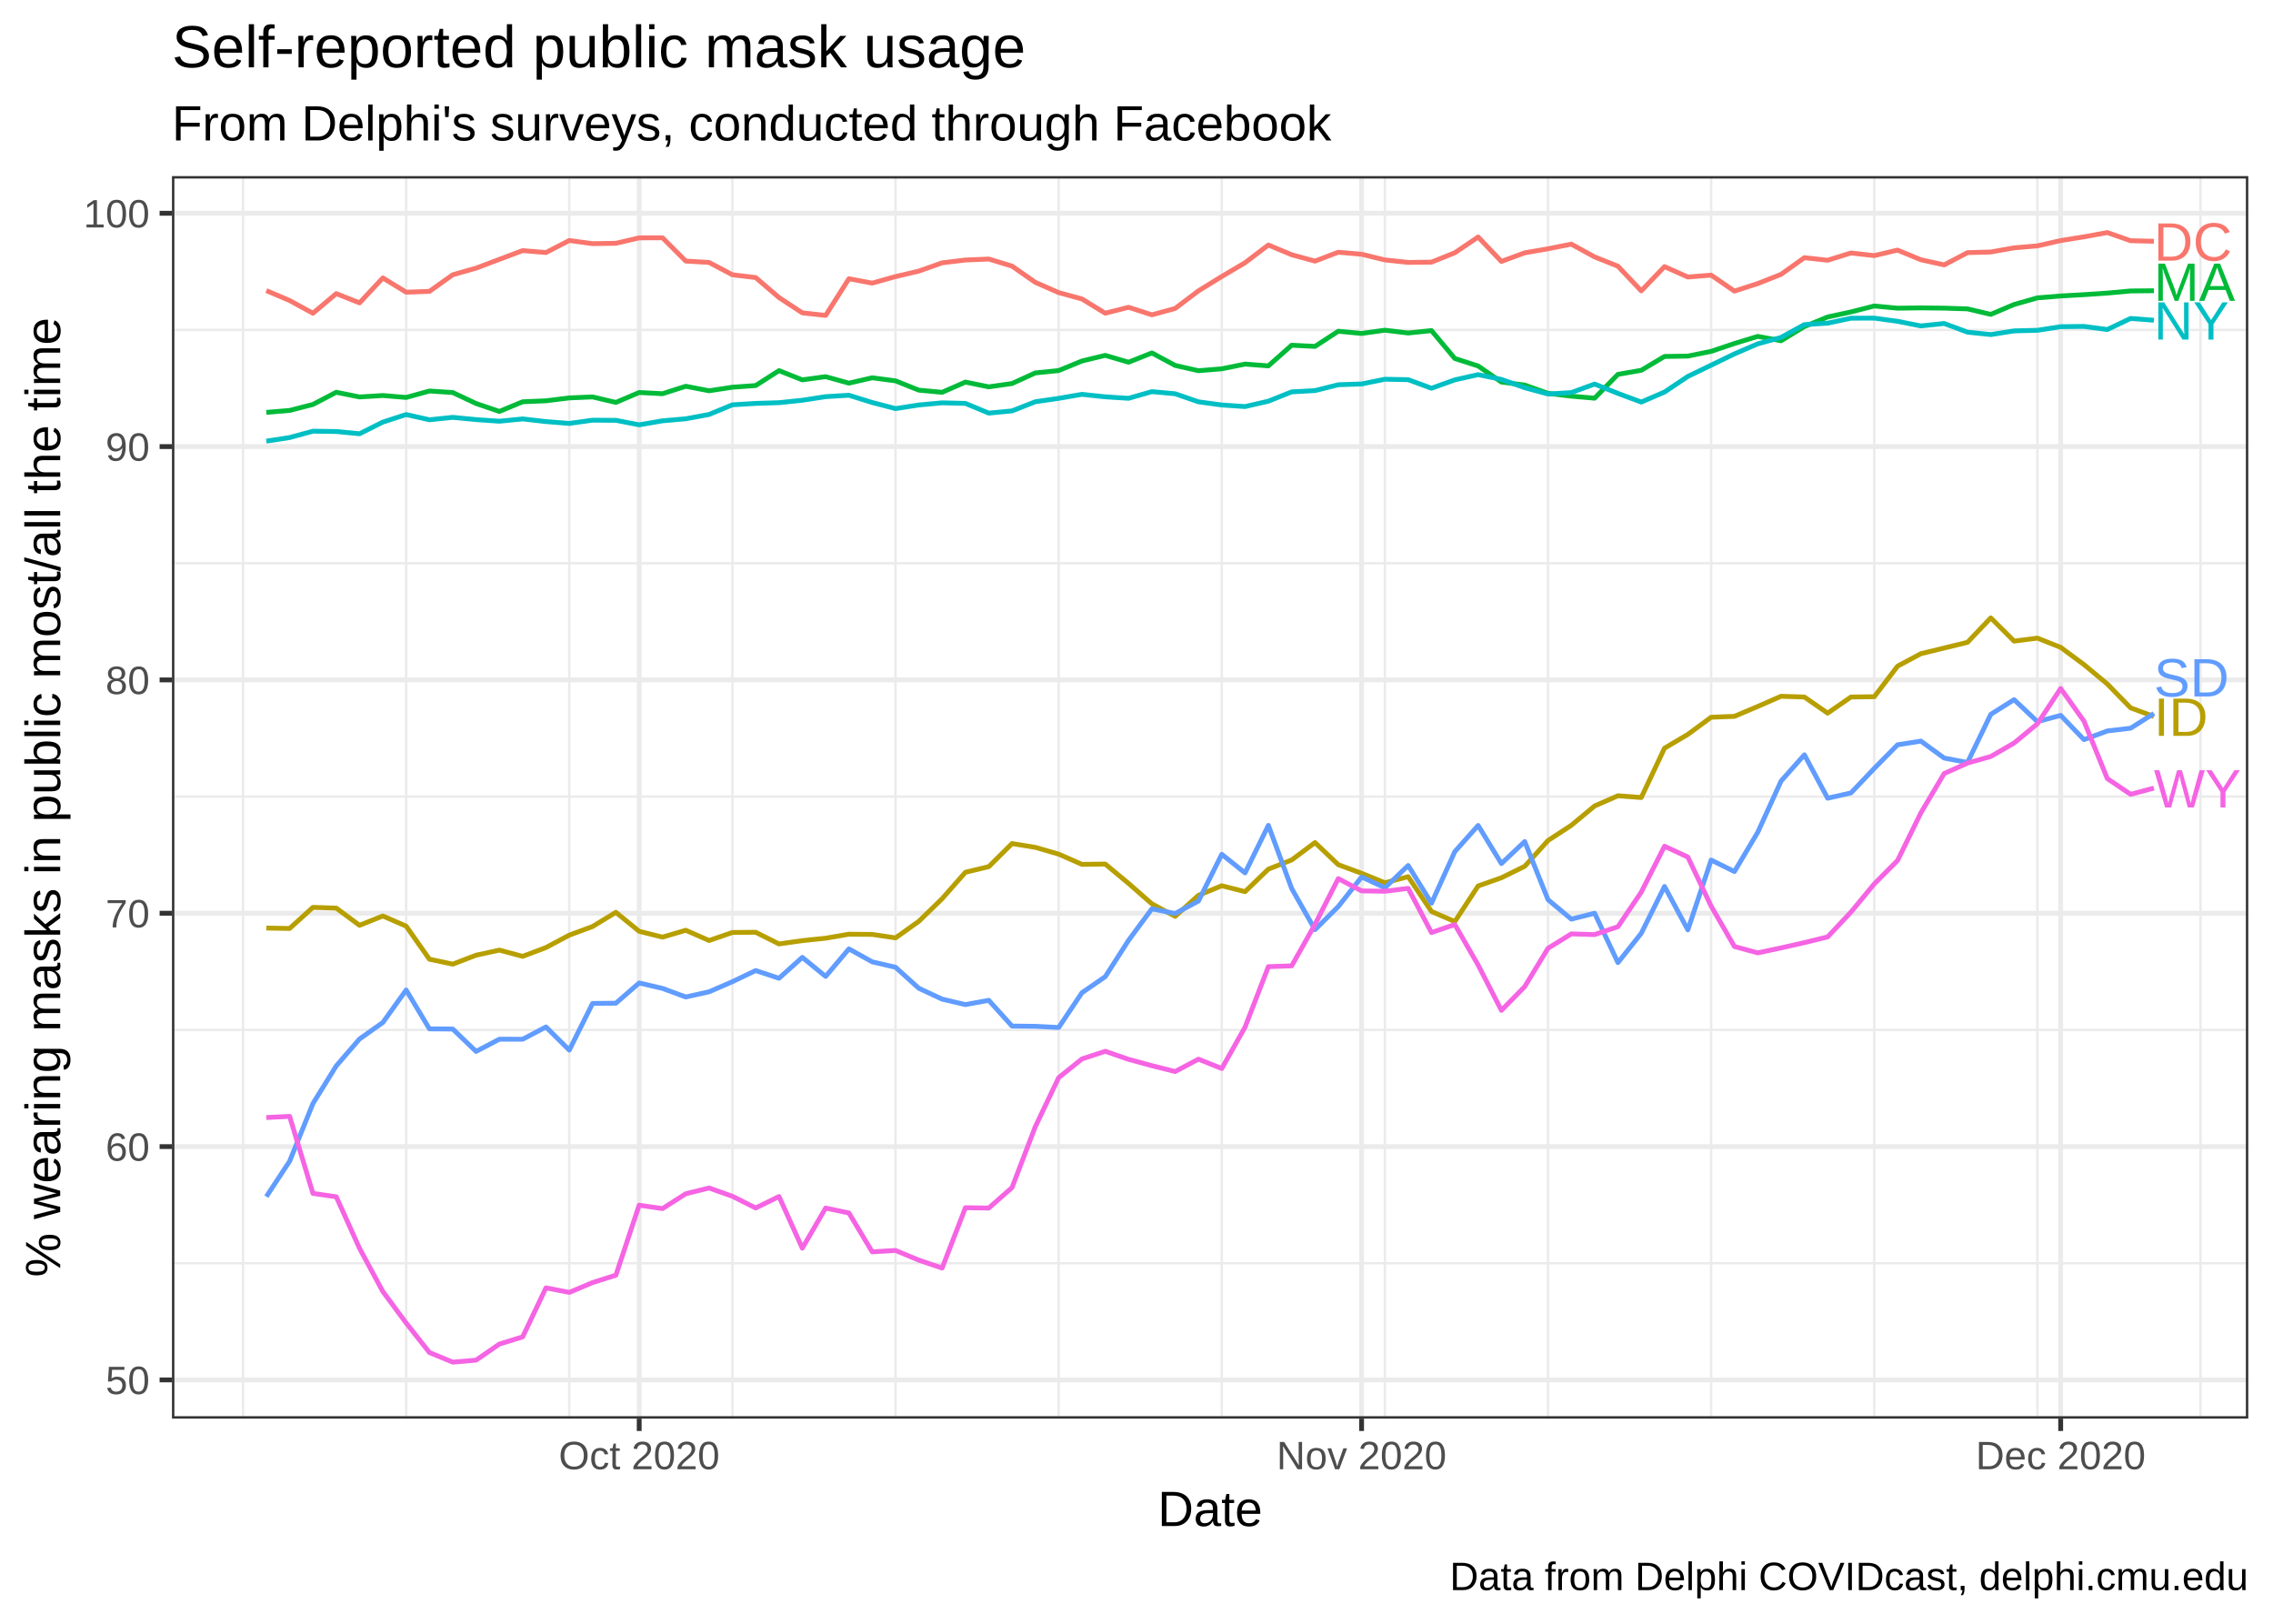
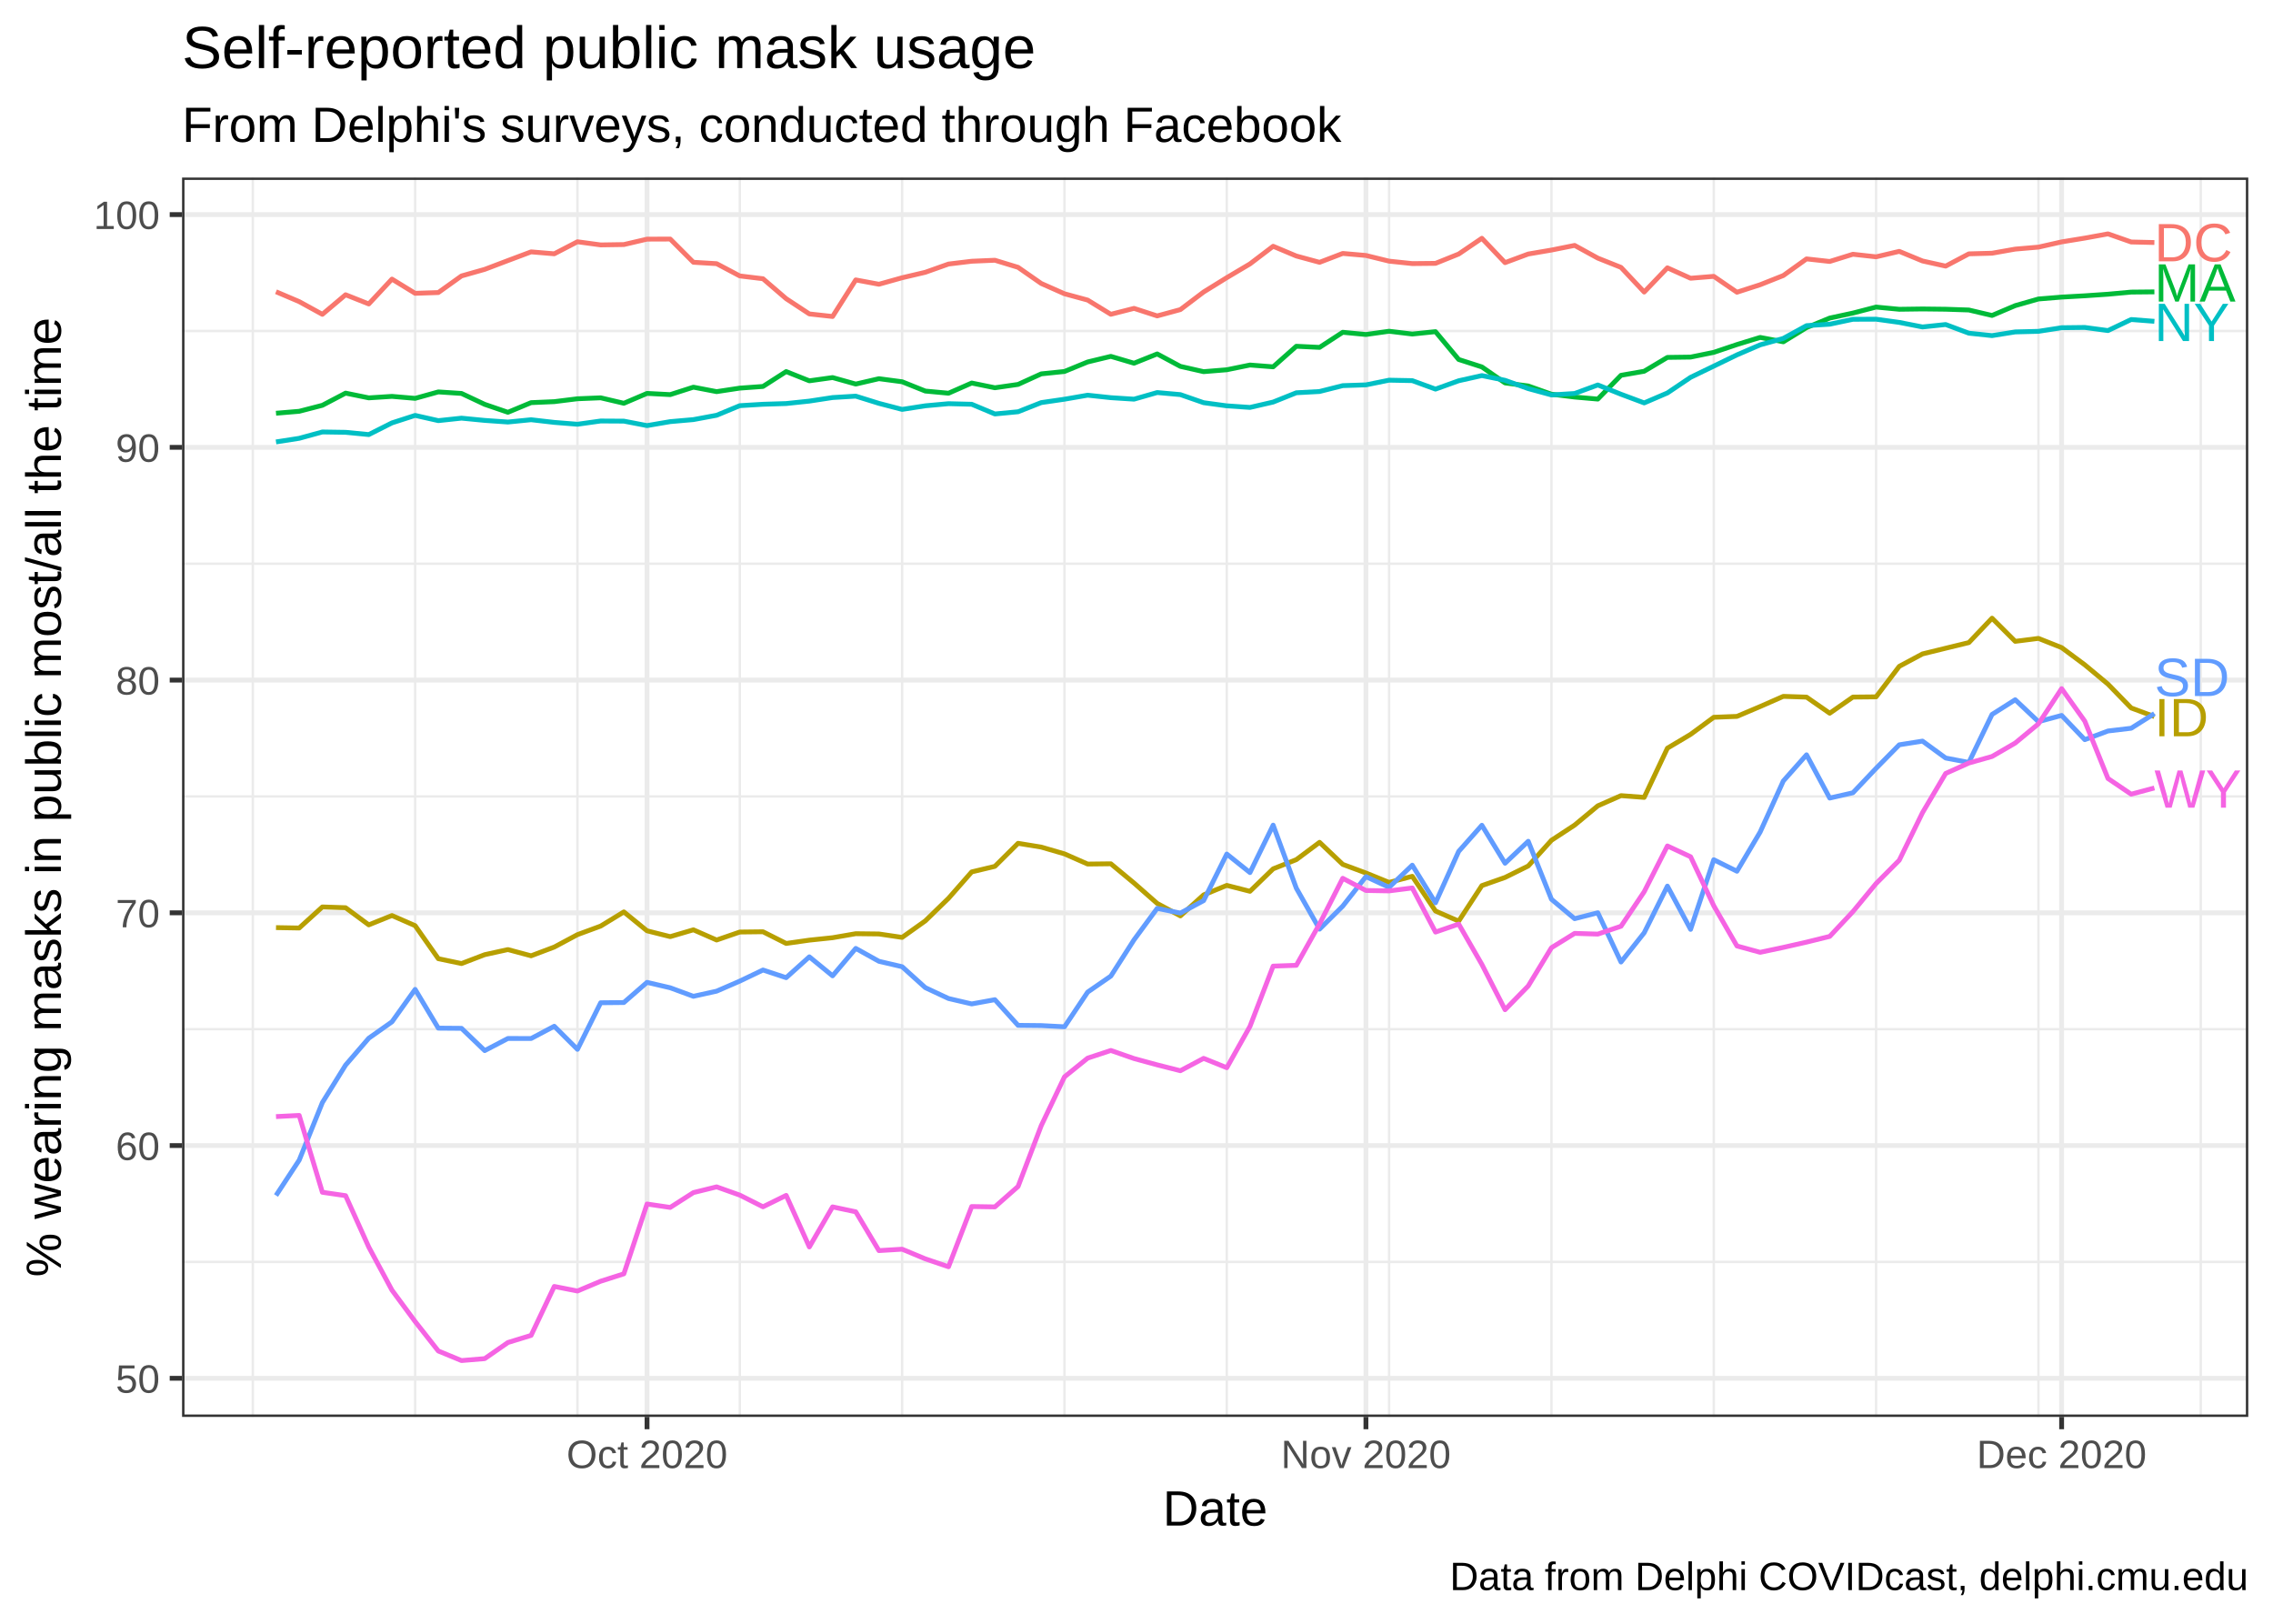
- <svg xmlns="http://www.w3.org/2000/svg" viewBox="0 0 504.00 360.00">
+ <svg xmlns="http://www.w3.org/2000/svg" class="svglite" width="504.00pt" height="360.00pt" viewBox="0 0 504.00 360.00">
  <defs>
    <style type="text/css">
-     line, polyline, polygon, path, rect, circle {
+     .svglite line, .svglite polyline, .svglite polygon, .svglite path, .svglite rect, .svglite circle {
      fill: none;
      stroke: #000000;
      stroke-linecap: round;
      stroke-linejoin: round;
      stroke-miterlimit: 10.00;
    }
+     .svglite text {
+       white-space: pre;
+     }
  </style>
  </defs>
  <rect width="100%" height="100%" style="stroke: none; fill: #FFFFFF;" />
-   <rect x="0.00" y="0" width="504.00" height="360.00" style="stroke-width: 1.07; stroke: #FFFFFF; fill: #FFFFFF;" />
  <defs>
-     <clipPath id="cpMzguMTN8NDk4LjUyfDMxNC41MnwzOS4wNA==">
-       <rect x="38.13" y="39.04" width="460.39" height="275.48" />
-     </clipPath>
-   </defs>
-   <rect x="38.13" y="39.04" width="460.39" height="275.48" style="stroke-width: 1.07; stroke: none; fill: #FFFFFF;" clip-path="url(#cpMzguMTN8NDk4LjUyfDMxNC41MnwzOS4wNA==)" />
-   <polyline points="38.13,280.07 498.52,280.07 " style="stroke-width: 0.53; stroke: #EBEBEB; stroke-linecap: butt;" clip-path="url(#cpMzguMTN8NDk4LjUyfDMxNC41MnwzOS4wNA==)" />
-   <polyline points="38.13,228.34 498.52,228.34 " style="stroke-width: 0.53; stroke: #EBEBEB; stroke-linecap: butt;" clip-path="url(#cpMzguMTN8NDk4LjUyfDMxNC41MnwzOS4wNA==)" />
-   <polyline points="38.13,176.61 498.52,176.61 " style="stroke-width: 0.53; stroke: #EBEBEB; stroke-linecap: butt;" clip-path="url(#cpMzguMTN8NDk4LjUyfDMxNC41MnwzOS4wNA==)" />
-   <polyline points="38.13,124.88 498.52,124.88 " style="stroke-width: 0.53; stroke: #EBEBEB; stroke-linecap: butt;" clip-path="url(#cpMzguMTN8NDk4LjUyfDMxNC41MnwzOS4wNA==)" />
-   <polyline points="38.13,73.15 498.52,73.15 " style="stroke-width: 0.53; stroke: #EBEBEB; stroke-linecap: butt;" clip-path="url(#cpMzguMTN8NDk4LjUyfDMxNC41MnwzOS4wNA==)" />
-   <polyline points="53.89,314.52 53.89,39.04 " style="stroke-width: 0.53; stroke: #EBEBEB; stroke-linecap: butt;" clip-path="url(#cpMzguMTN8NDk4LjUyfDMxNC41MnwzOS4wNA==)" />
-   <polyline points="90.06,314.52 90.06,39.04 " style="stroke-width: 0.53; stroke: #EBEBEB; stroke-linecap: butt;" clip-path="url(#cpMzguMTN8NDk4LjUyfDMxNC41MnwzOS4wNA==)" />
-   <polyline points="126.23,314.52 126.23,39.04 " style="stroke-width: 0.53; stroke: #EBEBEB; stroke-linecap: butt;" clip-path="url(#cpMzguMTN8NDk4LjUyfDMxNC41MnwzOS4wNA==)" />
-   <polyline points="162.40,314.52 162.40,39.04 " style="stroke-width: 0.53; stroke: #EBEBEB; stroke-linecap: butt;" clip-path="url(#cpMzguMTN8NDk4LjUyfDMxNC41MnwzOS4wNA==)" />
-   <polyline points="198.57,314.52 198.57,39.04 " style="stroke-width: 0.53; stroke: #EBEBEB; stroke-linecap: butt;" clip-path="url(#cpMzguMTN8NDk4LjUyfDMxNC41MnwzOS4wNA==)" />
-   <polyline points="234.74,314.52 234.74,39.04 " style="stroke-width: 0.53; stroke: #EBEBEB; stroke-linecap: butt;" clip-path="url(#cpMzguMTN8NDk4LjUyfDMxNC41MnwzOS4wNA==)" />
-   <polyline points="270.91,314.52 270.91,39.04 " style="stroke-width: 0.53; stroke: #EBEBEB; stroke-linecap: butt;" clip-path="url(#cpMzguMTN8NDk4LjUyfDMxNC41MnwzOS4wNA==)" />
-   <polyline points="307.08,314.52 307.08,39.04 " style="stroke-width: 0.53; stroke: #EBEBEB; stroke-linecap: butt;" clip-path="url(#cpMzguMTN8NDk4LjUyfDMxNC41MnwzOS4wNA==)" />
-   <polyline points="343.25,314.52 343.25,39.04 " style="stroke-width: 0.53; stroke: #EBEBEB; stroke-linecap: butt;" clip-path="url(#cpMzguMTN8NDk4LjUyfDMxNC41MnwzOS4wNA==)" />
-   <polyline points="379.42,314.52 379.42,39.04 " style="stroke-width: 0.53; stroke: #EBEBEB; stroke-linecap: butt;" clip-path="url(#cpMzguMTN8NDk4LjUyfDMxNC41MnwzOS4wNA==)" />
-   <polyline points="415.59,314.52 415.59,39.04 " style="stroke-width: 0.53; stroke: #EBEBEB; stroke-linecap: butt;" clip-path="url(#cpMzguMTN8NDk4LjUyfDMxNC41MnwzOS4wNA==)" />
-   <polyline points="451.76,314.52 451.76,39.04 " style="stroke-width: 0.53; stroke: #EBEBEB; stroke-linecap: butt;" clip-path="url(#cpMzguMTN8NDk4LjUyfDMxNC41MnwzOS4wNA==)" />
-   <polyline points="487.93,314.52 487.93,39.04 " style="stroke-width: 0.53; stroke: #EBEBEB; stroke-linecap: butt;" clip-path="url(#cpMzguMTN8NDk4LjUyfDMxNC41MnwzOS4wNA==)" />
-   <polyline points="38.13,305.94 498.52,305.94 " style="stroke-width: 1.07; stroke: #EBEBEB; stroke-linecap: butt;" clip-path="url(#cpMzguMTN8NDk4LjUyfDMxNC41MnwzOS4wNA==)" />
-   <polyline points="38.13,254.21 498.52,254.21 " style="stroke-width: 1.07; stroke: #EBEBEB; stroke-linecap: butt;" clip-path="url(#cpMzguMTN8NDk4LjUyfDMxNC41MnwzOS4wNA==)" />
-   <polyline points="38.13,202.47 498.52,202.47 " style="stroke-width: 1.07; stroke: #EBEBEB; stroke-linecap: butt;" clip-path="url(#cpMzguMTN8NDk4LjUyfDMxNC41MnwzOS4wNA==)" />
-   <polyline points="38.13,150.74 498.52,150.74 " style="stroke-width: 1.07; stroke: #EBEBEB; stroke-linecap: butt;" clip-path="url(#cpMzguMTN8NDk4LjUyfDMxNC41MnwzOS4wNA==)" />
-   <polyline points="38.13,99.01 498.52,99.01 " style="stroke-width: 1.07; stroke: #EBEBEB; stroke-linecap: butt;" clip-path="url(#cpMzguMTN8NDk4LjUyfDMxNC41MnwzOS4wNA==)" />
-   <polyline points="38.13,47.28 498.52,47.28 " style="stroke-width: 1.07; stroke: #EBEBEB; stroke-linecap: butt;" clip-path="url(#cpMzguMTN8NDk4LjUyfDMxNC41MnwzOS4wNA==)" />
-   <polyline points="141.73,314.52 141.73,39.04 " style="stroke-width: 1.07; stroke: #EBEBEB; stroke-linecap: butt;" clip-path="url(#cpMzguMTN8NDk4LjUyfDMxNC41MnwzOS4wNA==)" />
-   <polyline points="301.91,314.52 301.91,39.04 " style="stroke-width: 1.07; stroke: #EBEBEB; stroke-linecap: butt;" clip-path="url(#cpMzguMTN8NDk4LjUyfDMxNC41MnwzOS4wNA==)" />
-   <polyline points="456.92,314.52 456.92,39.04 " style="stroke-width: 1.07; stroke: #EBEBEB; stroke-linecap: butt;" clip-path="url(#cpMzguMTN8NDk4LjUyfDMxNC41MnwzOS4wNA==)" />
-   <polyline points="59.05,64.43 64.22,66.63 69.39,69.45 74.56,65.10 79.72,67.15 84.89,61.62 90.06,64.78 95.22,64.60 100.39,60.92 105.56,59.45 110.73,57.50 115.89,55.56 121.06,55.99 126.23,53.32 131.39,54.02 136.56,53.94 141.73,52.74 146.90,52.72 152.06,57.88 157.23,58.19 162.40,60.92 167.56,61.54 172.73,65.97 177.90,69.36 183.07,69.93 188.23,61.80 193.40,62.77 198.57,61.32 203.73,60.11 208.90,58.27 214.07,57.65 219.24,57.43 224.40,59.00 229.57,62.60 234.74,64.87 239.90,66.28 245.07,69.44 250.24,68.13 255.41,69.80 260.57,68.39 265.74,64.48 270.91,61.30 276.07,58.25 281.24,54.32 286.41,56.48 291.58,57.89 296.74,55.92 301.91,56.37 307.08,57.63 312.24,58.18 317.41,58.12 322.58,56.04 327.75,52.55 332.91,57.96 338.08,56.05 343.25,55.16 348.41,54.13 353.58,56.96 358.75,59.02 363.92,64.49 369.08,59.11 374.25,61.42 379.42,61.00 384.58,64.54 389.75,62.87 394.92,60.83 400.09,57.13 405.25,57.70 410.42,56.09 415.59,56.67 420.75,55.45 425.92,57.59 431.09,58.73 436.26,56.01 441.42,55.87 446.59,54.95 451.76,54.51 456.92,53.34 462.09,52.51 467.26,51.56 472.43,53.37 477.59,53.49 " style="stroke-width: 1.07; stroke: #F8766D; stroke-linecap: butt;" clip-path="url(#cpMzguMTN8NDk4LjUyfDMxNC41MnwzOS4wNA==)" />
-   <polyline points="59.05,205.76 64.22,205.85 69.39,201.17 74.56,201.34 79.72,205.15 84.89,203.08 90.06,205.34 95.22,212.67 100.39,213.76 105.56,211.78 110.73,210.65 115.89,212.03 121.06,210.08 126.23,207.33 131.39,205.42 136.56,202.27 141.73,206.48 146.90,207.77 152.06,206.25 157.23,208.52 162.40,206.74 167.56,206.69 172.73,209.28 177.90,208.55 183.07,208.01 188.23,207.12 193.40,207.17 198.57,207.94 203.73,204.27 208.90,199.25 214.07,193.39 219.24,192.15 224.40,187.03 229.57,187.87 234.74,189.37 239.90,191.64 245.07,191.57 250.24,195.86 255.41,200.39 260.57,203.16 265.74,198.50 270.91,196.38 276.07,197.69 281.24,192.70 286.41,190.66 291.58,186.81 296.74,191.71 301.91,193.62 307.08,195.72 312.24,194.37 317.41,202.08 322.58,204.32 327.75,196.43 332.91,194.61 338.08,192.07 343.25,186.35 348.41,182.98 353.58,178.69 358.75,176.43 363.92,176.82 369.08,165.88 374.25,162.82 379.42,159.02 384.58,158.82 389.75,156.63 394.92,154.37 400.09,154.54 405.25,158.11 410.42,154.53 415.59,154.47 420.75,147.70 425.92,144.93 431.09,143.67 436.26,142.41 441.42,136.99 446.59,142.14 451.76,141.48 456.92,143.53 462.09,147.35 467.26,151.65 472.43,156.94 477.59,158.85 " style="stroke-width: 1.07; stroke: #B79F00; stroke-linecap: butt;" clip-path="url(#cpMzguMTN8NDk4LjUyfDMxNC41MnwzOS4wNA==)" />
-   <polyline points="59.05,91.43 64.22,91.00 69.39,89.67 74.56,86.97 79.72,88.01 84.89,87.69 90.06,88.12 95.22,86.69 100.39,87.03 105.56,89.46 110.73,91.22 115.89,89.08 121.06,88.86 126.23,88.22 131.39,88.00 136.56,89.22 141.73,87.02 146.90,87.29 152.06,85.64 157.23,86.64 162.40,85.85 167.56,85.48 172.73,82.17 177.90,84.22 183.07,83.51 188.23,84.95 193.40,83.76 198.57,84.44 203.73,86.50 208.90,86.98 214.07,84.71 219.24,85.77 224.40,85.03 229.57,82.68 234.74,82.16 239.90,80.04 245.07,78.79 250.24,80.31 255.41,78.25 260.57,81.02 265.74,82.19 270.91,81.77 276.07,80.72 281.24,81.12 286.41,76.54 291.58,76.80 296.74,73.44 301.91,73.93 307.08,73.21 312.24,73.83 317.41,73.30 322.58,79.48 327.75,81.14 332.91,84.70 338.08,85.37 343.25,87.21 348.41,87.83 353.58,88.28 358.75,83.00 363.92,82.10 369.08,79.03 374.25,78.95 379.42,77.90 384.58,76.16 389.75,74.58 394.92,75.55 400.09,72.40 405.25,70.28 410.42,69.16 415.59,67.84 420.75,68.33 425.92,68.26 431.09,68.32 436.26,68.48 441.42,69.70 446.59,67.51 451.76,66.04 456.92,65.62 462.09,65.33 467.26,64.98 472.43,64.51 477.59,64.46 " style="stroke-width: 1.07; stroke: #00BA38; stroke-linecap: butt;" clip-path="url(#cpMzguMTN8NDk4LjUyfDMxNC41MnwzOS4wNA==)" />
-   <polyline points="59.05,97.81 64.22,97.01 69.39,95.60 74.56,95.67 79.72,96.17 84.89,93.58 90.06,91.91 95.22,93.07 100.39,92.53 105.56,93.03 110.73,93.39 115.89,92.88 121.06,93.47 126.23,93.88 131.39,93.16 136.56,93.19 141.73,94.19 146.90,93.30 152.06,92.85 157.23,91.89 162.40,89.75 167.56,89.44 172.73,89.28 177.90,88.74 183.07,87.94 188.23,87.63 193.40,89.24 198.57,90.59 203.73,89.79 208.90,89.31 214.07,89.44 219.24,91.59 224.40,91.10 229.57,89.07 234.74,88.32 239.90,87.43 245.07,87.98 250.24,88.31 255.41,86.83 260.57,87.30 265.74,89.09 270.91,89.79 276.07,90.14 281.24,88.95 286.41,86.88 291.58,86.60 296.74,85.30 301.91,85.13 307.08,84.08 312.24,84.18 317.41,86.08 322.58,84.22 327.75,83.06 332.91,84.12 338.08,85.96 343.25,87.36 348.41,87.04 353.58,85.15 358.75,87.22 363.92,89.14 369.08,86.92 374.25,83.46 379.42,80.96 384.58,78.46 389.75,76.23 394.92,74.81 400.09,71.97 405.25,71.65 410.42,70.55 415.59,70.53 420.75,71.24 425.92,72.26 431.09,71.72 436.26,73.64 441.42,74.18 446.59,73.36 451.76,73.23 456.92,72.43 462.09,72.37 467.26,73.06 472.43,70.60 477.59,71.00 " style="stroke-width: 1.07; stroke: #00BFC4; stroke-linecap: butt;" clip-path="url(#cpMzguMTN8NDk4LjUyfDMxNC41MnwzOS4wNA==)" />
-   <polyline points="59.05,265.31 64.22,257.45 69.39,244.66 74.56,236.32 79.72,230.35 84.89,226.70 90.06,219.50 95.22,228.11 100.39,228.15 105.56,233.11 110.73,230.40 115.89,230.41 121.06,227.69 126.23,232.82 131.39,222.47 136.56,222.42 141.73,217.93 146.90,219.14 152.06,221.04 157.23,219.89 162.40,217.65 167.56,215.18 172.73,216.89 177.90,212.26 183.07,216.48 188.23,210.38 193.40,213.25 198.57,214.45 203.73,219.11 208.90,221.52 214.07,222.73 219.24,221.78 224.40,227.49 229.57,227.54 234.74,227.81 239.90,220.10 245.07,216.54 250.24,208.48 255.41,201.49 260.57,202.54 265.74,199.77 270.91,189.41 276.07,193.53 281.24,182.99 286.41,197.00 291.58,206.11 296.74,200.99 301.91,194.44 307.08,196.82 312.24,191.89 317.41,200.25 322.58,188.82 327.75,183.01 332.91,191.46 338.08,186.58 343.25,199.47 348.41,203.78 353.58,202.47 358.75,213.42 363.92,206.92 369.08,196.54 374.25,206.16 379.42,190.68 384.58,193.23 389.75,184.53 394.92,173.17 400.09,167.35 405.25,176.97 410.42,175.80 415.59,170.36 420.75,165.13 425.92,164.31 431.09,168.07 436.26,169.05 441.42,158.38 446.59,155.12 451.76,159.99 456.92,158.61 462.09,163.99 467.26,162.06 472.43,161.45 477.59,158.19 " style="stroke-width: 1.07; stroke: #619CFF; stroke-linecap: butt;" clip-path="url(#cpMzguMTN8NDk4LjUyfDMxNC41MnwzOS4wNA==)" />
-   <polyline points="59.05,247.77 64.22,247.51 69.39,264.59 74.56,265.34 79.72,276.77 84.89,286.35 90.06,293.32 95.22,299.87 100.39,302.00 105.56,301.56 110.73,297.99 115.89,296.40 121.06,285.53 126.23,286.54 131.39,284.36 136.56,282.72 141.73,267.20 146.90,267.96 152.06,264.67 157.23,263.39 162.40,265.23 167.56,267.82 172.73,265.28 177.90,276.74 183.07,267.84 188.23,268.93 193.40,277.55 198.57,277.24 203.73,279.39 208.90,281.14 214.07,267.76 219.24,267.84 224.40,263.30 229.57,249.78 234.74,238.93 239.90,234.78 245.07,233.08 250.24,234.87 255.41,236.27 260.57,237.57 265.74,234.83 270.91,236.90 276.07,227.72 281.24,214.32 286.41,214.14 291.58,204.94 296.74,194.80 301.91,197.52 307.08,197.60 312.24,196.96 317.41,206.76 322.58,204.98 327.75,213.95 332.91,224.01 338.08,218.74 343.25,210.24 348.41,207.05 353.58,207.21 358.75,205.46 363.92,197.79 369.08,187.62 374.25,190.02 379.42,200.91 384.58,209.85 389.75,211.26 394.92,210.16 400.09,208.99 405.25,207.72 410.42,202.22 415.59,195.97 420.75,190.78 425.92,180.22 431.09,171.50 436.26,169.18 441.42,167.72 446.59,164.74 451.76,160.47 456.92,152.65 462.09,159.88 467.26,172.62 472.43,176.11 477.59,174.73 " style="stroke-width: 1.07; stroke: #F564E3; stroke-linecap: butt;" clip-path="url(#cpMzguMTN8NDk4LjUyfDMxNC41MnwzOS4wNA==)" />
-   <g clip-path="url(#cpMzguMTN8NDk4LjUyfDMxNC41MnwzOS4wNA==)">
-     <text x="477.59" y="179.02" style="font-size: 12.00px; fill: #F564E3; font-family: Arial;" textLength="19.33px" lengthAdjust="spacingAndGlyphs">WY</text>
-   </g>
-   <g clip-path="url(#cpMzguMTN8NDk4LjUyfDMxNC41MnwzOS4wNA==)">
-     <text x="477.59" y="163.15" style="font-size: 12.00px; fill: #B79F00; font-family: Arial;" textLength="12.00px" lengthAdjust="spacingAndGlyphs">ID</text>
-   </g>
-   <g clip-path="url(#cpMzguMTN8NDk4LjUyfDMxNC41MnwzOS4wNA==)">
-     <text x="477.59" y="154.41" style="font-size: 12.00px; fill: #619CFF; font-family: Arial;" textLength="16.67px" lengthAdjust="spacingAndGlyphs">SD</text>
-   </g>
-   <g clip-path="url(#cpMzguMTN8NDk4LjUyfDMxNC41MnwzOS4wNA==)">
-     <text x="477.59" y="75.29" style="font-size: 12.00px; fill: #00BFC4; font-family: Arial;" textLength="16.67px" lengthAdjust="spacingAndGlyphs">NY</text>
-   </g>
-   <g clip-path="url(#cpMzguMTN8NDk4LjUyfDMxNC41MnwzOS4wNA==)">
-     <text x="477.59" y="66.70" style="font-size: 12.00px; fill: #00BA38; font-family: Arial;" textLength="18.00px" lengthAdjust="spacingAndGlyphs">MA</text>
-   </g>
-   <g clip-path="url(#cpMzguMTN8NDk4LjUyfDMxNC41MnwzOS4wNA==)">
-     <text x="477.59" y="57.79" style="font-size: 12.00px; fill: #F8766D; font-family: Arial;" textLength="17.33px" lengthAdjust="spacingAndGlyphs">DC</text>
-   </g>
-   <rect x="38.13" y="39.04" width="460.39" height="275.48" style="stroke-width: 1.07; stroke: #333333;" clip-path="url(#cpMzguMTN8NDk4LjUyfDMxNC41MnwzOS4wNA==)" />
-   <defs>
-     <clipPath id="cpMC4wMHw1MDQuMDB8MzYwLjAwfDAuMDA=">
+     <clipPath id="cpMC4wMHw1MDQuMDB8MC4wMHwzNjAuMDA=">
      <rect x="0.00" y="0.00" width="504.00" height="360.00" />
    </clipPath>
  </defs>
-   <g clip-path="url(#cpMC4wMHw1MDQuMDB8MzYwLjAwfDAuMDA=)">
-     <text x="23.41" y="309.09" style="font-size: 8.80px; fill: #4D4D4D; font-family: Arial;" textLength="9.79px" lengthAdjust="spacingAndGlyphs">50</text>
+   <g clip-path="url(#cpMC4wMHw1MDQuMDB8MC4wMHwzNjAuMDA=)">
+     <rect x="0.00" y="0.00" width="504.00" height="360.00" style="stroke-width: 1.07; stroke: #FFFFFF; fill: #FFFFFF;" />
  </g>
-   <g clip-path="url(#cpMC4wMHw1MDQuMDB8MzYwLjAwfDAuMDA=)">
-     <text x="23.41" y="257.36" style="font-size: 8.80px; fill: #4D4D4D; font-family: Arial;" textLength="9.79px" lengthAdjust="spacingAndGlyphs">60</text>
+   <defs>
+     <clipPath id="cpNDAuMzd8NDk4LjUyfDM5LjM2fDMxNC4xNA==">
+       <rect x="40.37" y="39.36" width="458.15" height="274.78" />
+     </clipPath>
+   </defs>
+   <g clip-path="url(#cpNDAuMzd8NDk4LjUyfDM5LjM2fDMxNC4xNA==)">
+     <rect x="40.37" y="39.36" width="458.15" height="274.78" style="stroke-width: 1.07; stroke: none; fill: #FFFFFF;" />
+     <polyline points="40.37,279.78 498.52,279.78 " style="stroke-width: 0.53; stroke: #EBEBEB; stroke-linecap: butt;" />
+     <polyline points="40.37,228.18 498.52,228.18 " style="stroke-width: 0.53; stroke: #EBEBEB; stroke-linecap: butt;" />
+     <polyline points="40.37,176.58 498.52,176.58 " style="stroke-width: 0.53; stroke: #EBEBEB; stroke-linecap: butt;" />
+     <polyline points="40.37,124.98 498.52,124.98 " style="stroke-width: 0.53; stroke: #EBEBEB; stroke-linecap: butt;" />
+     <polyline points="40.37,73.38 498.52,73.38 " style="stroke-width: 0.53; stroke: #EBEBEB; stroke-linecap: butt;" />
+     <polyline points="56.06,314.14 56.06,39.36 " style="stroke-width: 0.53; stroke: #EBEBEB; stroke-linecap: butt;" />
+     <polyline points="92.05,314.14 92.05,39.36 " style="stroke-width: 0.53; stroke: #EBEBEB; stroke-linecap: butt;" />
+     <polyline points="128.04,314.14 128.04,39.36 " style="stroke-width: 0.53; stroke: #EBEBEB; stroke-linecap: butt;" />
+     <polyline points="164.04,314.14 164.04,39.36 " style="stroke-width: 0.53; stroke: #EBEBEB; stroke-linecap: butt;" />
+     <polyline points="200.03,314.14 200.03,39.36 " style="stroke-width: 0.53; stroke: #EBEBEB; stroke-linecap: butt;" />
+     <polyline points="236.03,314.14 236.03,39.36 " style="stroke-width: 0.53; stroke: #EBEBEB; stroke-linecap: butt;" />
+     <polyline points="272.02,314.14 272.02,39.36 " style="stroke-width: 0.53; stroke: #EBEBEB; stroke-linecap: butt;" />
+     <polyline points="308.01,314.14 308.01,39.36 " style="stroke-width: 0.53; stroke: #EBEBEB; stroke-linecap: butt;" />
+     <polyline points="344.01,314.14 344.01,39.36 " style="stroke-width: 0.53; stroke: #EBEBEB; stroke-linecap: butt;" />
+     <polyline points="380.00,314.14 380.00,39.36 " style="stroke-width: 0.53; stroke: #EBEBEB; stroke-linecap: butt;" />
+     <polyline points="415.99,314.14 415.99,39.36 " style="stroke-width: 0.53; stroke: #EBEBEB; stroke-linecap: butt;" />
+     <polyline points="451.99,314.14 451.99,39.36 " style="stroke-width: 0.53; stroke: #EBEBEB; stroke-linecap: butt;" />
+     <polyline points="487.98,314.14 487.98,39.36 " style="stroke-width: 0.53; stroke: #EBEBEB; stroke-linecap: butt;" />
+     <polyline points="40.37,305.58 498.52,305.58 " style="stroke-width: 1.07; stroke: #EBEBEB; stroke-linecap: butt;" />
+     <polyline points="40.37,253.98 498.52,253.98 " style="stroke-width: 1.07; stroke: #EBEBEB; stroke-linecap: butt;" />
+     <polyline points="40.37,202.38 498.52,202.38 " style="stroke-width: 1.07; stroke: #EBEBEB; stroke-linecap: butt;" />
+     <polyline points="40.37,150.78 498.52,150.78 " style="stroke-width: 1.07; stroke: #EBEBEB; stroke-linecap: butt;" />
+     <polyline points="40.37,99.18 498.52,99.18 " style="stroke-width: 1.07; stroke: #EBEBEB; stroke-linecap: butt;" />
+     <polyline points="40.37,47.58 498.52,47.58 " style="stroke-width: 1.07; stroke: #EBEBEB; stroke-linecap: butt;" />
+     <polyline points="143.47,314.14 143.47,39.36 " style="stroke-width: 1.07; stroke: #EBEBEB; stroke-linecap: butt;" />
+     <polyline points="302.87,314.14 302.87,39.36 " style="stroke-width: 1.07; stroke: #EBEBEB; stroke-linecap: butt;" />
+     <polyline points="457.13,314.14 457.13,39.36 " style="stroke-width: 1.07; stroke: #EBEBEB; stroke-linecap: butt;" />
+     <polyline points="61.20,64.68 66.34,66.87 71.48,69.69 76.63,65.35 81.77,67.39 86.91,61.88 92.05,65.03 97.19,64.86 102.33,61.18 107.48,59.72 112.62,57.77 117.76,55.84 122.90,56.27 128.04,53.60 133.19,54.30 138.33,54.22 143.47,53.02 148.61,53.00 153.75,58.15 158.90,58.46 164.04,61.18 169.18,61.80 174.32,66.22 179.46,69.60 184.61,70.17 189.75,62.06 194.89,63.02 200.03,61.58 205.17,60.37 210.32,58.54 215.46,57.92 220.60,57.70 225.74,59.27 230.88,62.85 236.03,65.13 241.17,66.53 246.31,69.68 251.45,68.37 256.59,70.04 261.73,68.64 266.88,64.74 272.02,61.56 277.16,58.51 282.30,54.60 287.44,56.76 292.59,58.16 297.73,56.19 302.87,56.64 308.01,57.90 313.15,58.44 318.30,58.39 323.44,56.32 328.58,52.83 333.72,58.23 338.86,56.32 344.01,55.44 349.15,54.41 354.29,57.23 359.43,59.28 364.57,64.75 369.72,59.38 374.86,61.69 380.00,61.27 385.14,64.79 390.28,63.13 395.42,61.09 400.57,57.40 405.71,57.97 410.85,56.37 415.99,56.94 421.13,55.73 426.28,57.86 431.42,59.00 436.56,56.28 441.70,56.14 446.84,55.23 451.99,54.79 457.13,53.63 462.27,52.79 467.41,51.85 472.55,53.65 477.70,53.77 " style="stroke-width: 1.07; stroke: #F8766D; stroke-linecap: butt;" />
+     <polyline points="61.20,205.66 66.34,205.75 71.48,201.08 76.63,201.25 81.77,205.05 86.91,202.98 92.05,205.23 97.19,212.55 102.33,213.63 107.48,211.66 112.62,210.53 117.76,211.91 122.90,209.97 128.04,207.22 133.19,205.32 138.33,202.18 143.47,206.37 148.61,207.66 153.75,206.15 158.90,208.41 164.04,206.64 169.18,206.58 174.32,209.17 179.46,208.44 184.61,207.90 189.75,207.01 194.89,207.07 200.03,207.83 205.17,204.17 210.32,199.16 215.46,193.31 220.60,192.08 225.74,186.97 230.88,187.81 236.03,189.31 241.17,191.57 246.31,191.51 251.45,195.78 256.59,200.30 261.73,203.06 266.88,198.41 272.02,196.30 277.16,197.61 282.30,192.63 287.44,190.59 292.59,186.75 297.73,191.64 302.87,193.55 308.01,195.64 313.15,194.29 318.30,201.98 323.44,204.22 328.58,196.35 333.72,194.54 338.86,192.00 344.01,186.30 349.15,182.93 354.29,178.66 359.43,176.40 364.57,176.79 369.72,165.88 374.86,162.82 380.00,159.03 385.14,158.83 390.28,156.65 395.42,154.39 400.57,154.56 405.71,158.13 410.85,154.55 415.99,154.50 421.13,147.74 426.28,144.98 431.42,143.72 436.56,142.47 441.70,137.06 446.84,142.19 451.99,141.54 457.13,143.58 462.27,147.40 467.41,151.68 472.55,156.96 477.70,158.87 " style="stroke-width: 1.07; stroke: #B79F00; stroke-linecap: butt;" />
+     <polyline points="61.20,91.62 66.34,91.19 71.48,89.86 76.63,87.16 81.77,88.21 86.91,87.88 92.05,88.32 97.19,86.89 102.33,87.23 107.48,89.65 112.62,91.41 117.76,89.27 122.90,89.05 128.04,88.41 133.19,88.20 138.33,89.41 143.47,87.22 148.61,87.49 153.75,85.84 158.90,86.83 164.04,86.05 169.18,85.68 174.32,82.38 179.46,84.43 184.61,83.71 189.75,85.15 194.89,83.96 200.03,84.64 205.17,86.70 210.32,87.18 215.46,84.92 220.60,85.97 225.74,85.23 230.88,82.89 236.03,82.36 241.17,80.25 246.31,79.01 251.45,80.53 256.59,78.47 261.73,81.23 266.88,82.40 272.02,81.98 277.16,80.93 282.30,81.33 287.44,76.77 292.59,77.02 297.73,73.67 302.87,74.16 308.01,73.44 313.15,74.06 318.30,73.53 323.44,79.70 328.58,81.35 333.72,84.90 338.86,85.57 344.01,87.40 349.15,88.03 354.29,88.48 359.43,83.21 364.57,82.31 369.72,79.24 374.86,79.17 380.00,78.12 385.14,76.39 390.28,74.81 395.42,75.78 400.57,72.63 405.71,70.52 410.85,69.41 415.99,68.08 421.13,68.57 426.28,68.50 431.42,68.56 436.56,68.73 441.70,69.94 446.84,67.76 451.99,66.29 457.13,65.87 462.27,65.58 467.41,65.23 472.55,64.76 477.70,64.71 " style="stroke-width: 1.07; stroke: #00BA38; stroke-linecap: butt;" />
+     <polyline points="61.20,97.98 66.34,97.18 71.48,95.77 76.63,95.85 81.77,96.35 86.91,93.76 92.05,92.10 97.19,93.26 102.33,92.71 107.48,93.21 112.62,93.57 117.76,93.06 122.90,93.65 128.04,94.06 133.19,93.34 138.33,93.37 143.47,94.36 148.61,93.48 153.75,93.03 158.90,92.07 164.04,89.94 169.18,89.63 174.32,89.47 179.46,88.93 184.61,88.14 189.75,87.83 194.89,89.43 200.03,90.77 205.17,89.97 210.32,89.50 215.46,89.63 220.60,91.78 225.74,91.29 230.88,89.26 236.03,88.51 241.17,87.62 246.31,88.17 251.45,88.50 256.59,87.03 261.73,87.49 266.88,89.28 272.02,89.98 277.16,90.33 282.30,89.14 287.44,87.08 292.59,86.80 297.73,85.50 302.87,85.33 308.01,84.29 313.15,84.39 318.30,86.27 323.44,84.42 328.58,83.27 333.72,84.32 338.86,86.16 344.01,87.56 349.15,87.24 354.29,85.35 359.43,87.41 364.57,89.33 369.72,87.12 374.86,83.66 380.00,81.17 385.14,78.68 390.28,76.46 395.42,75.03 400.57,72.20 405.71,71.88 410.85,70.79 415.99,70.77 421.13,71.48 426.28,72.49 431.42,71.95 436.56,73.87 441.70,74.41 446.84,73.59 451.99,73.46 457.13,72.66 462.27,72.60 467.41,73.29 472.55,70.84 477.70,71.24 " style="stroke-width: 1.07; stroke: #00BFC4; stroke-linecap: butt;" />
+     <polyline points="61.20,265.05 66.34,257.22 71.48,244.45 76.63,236.14 81.77,230.18 86.91,226.55 92.05,219.36 97.19,227.95 102.33,227.99 107.48,232.93 112.62,230.24 117.76,230.25 122.90,227.53 128.04,232.65 133.19,222.32 138.33,222.27 143.47,217.80 148.61,219.00 153.75,220.89 158.90,219.75 164.04,217.52 169.18,215.06 174.32,216.76 179.46,212.14 184.61,216.35 189.75,210.27 194.89,213.13 200.03,214.33 205.17,218.97 210.32,221.38 215.46,222.58 220.60,221.64 225.74,227.33 230.88,227.38 236.03,227.65 241.17,219.96 246.31,216.41 251.45,208.37 256.59,201.39 261.73,202.44 266.88,199.68 272.02,189.35 277.16,193.46 282.30,182.94 287.44,196.92 292.59,206.00 297.73,200.90 302.87,194.36 308.01,196.73 313.15,191.82 318.30,200.16 323.44,188.76 328.58,182.97 333.72,191.39 338.86,186.52 344.01,199.38 349.15,203.68 354.29,202.37 359.43,213.29 364.57,206.81 369.72,196.46 374.86,206.05 380.00,190.61 385.14,193.16 390.28,184.48 395.42,173.15 400.57,167.35 405.71,176.94 410.85,175.77 415.99,170.35 421.13,165.13 426.28,164.31 431.42,168.06 436.56,169.04 441.70,158.40 446.84,155.14 451.99,160.00 457.13,158.62 462.27,163.99 467.41,162.07 472.55,161.46 477.70,158.21 " style="stroke-width: 1.07; stroke: #619CFF; stroke-linecap: butt;" />
+     <polyline points="61.20,247.56 66.34,247.30 71.48,264.34 76.63,265.09 81.77,276.49 86.91,286.04 92.05,293.00 97.19,299.53 102.33,301.65 107.48,301.22 112.62,297.65 117.76,296.07 122.90,285.22 128.04,286.23 133.19,284.06 138.33,282.42 143.47,266.94 148.61,267.70 153.75,264.41 158.90,263.14 164.04,264.97 169.18,267.56 174.32,265.03 179.46,276.46 184.61,267.58 189.75,268.67 194.89,277.27 200.03,276.96 205.17,279.10 210.32,280.85 215.46,267.50 220.60,267.58 225.74,263.05 230.88,249.56 236.03,238.75 241.17,234.60 246.31,232.90 251.45,234.69 256.59,236.09 261.73,237.39 266.88,234.65 272.02,236.72 277.16,227.56 282.30,214.20 287.44,214.02 292.59,204.84 297.73,194.73 302.87,197.43 308.01,197.52 313.15,196.87 318.30,206.65 323.44,204.88 328.58,213.82 333.72,223.86 338.86,218.60 344.01,210.12 349.15,206.94 354.29,207.10 359.43,205.36 364.57,197.71 369.72,187.56 374.86,189.95 380.00,200.82 385.14,209.73 390.28,211.14 395.42,210.05 400.57,208.88 405.71,207.61 410.85,202.12 415.99,195.89 421.13,190.72 426.28,180.18 431.42,171.48 436.56,169.17 441.70,167.72 446.84,164.74 451.99,160.48 457.13,152.68 462.27,159.89 467.41,172.60 472.55,176.08 477.70,174.70 " style="stroke-width: 1.07; stroke: #F564E3; stroke-linecap: butt;" />
+     <text x="477.70" y="179.08" style="font-size: 12.00px;fill: #F564E3; font-family: &quot;Arial&quot;;" textLength="19.20px" lengthAdjust="spacingAndGlyphs">WY</text>
+     <text x="477.70" y="163.24" style="font-size: 12.00px;fill: #B79F00; font-family: &quot;Arial&quot;;" textLength="12.79px" lengthAdjust="spacingAndGlyphs">ID</text>
+     <text x="477.70" y="154.32" style="font-size: 12.00px;fill: #619CFF; font-family: &quot;Arial&quot;;" textLength="16.86px" lengthAdjust="spacingAndGlyphs">SD</text>
+     <text x="477.70" y="75.61" style="font-size: 12.00px;fill: #00BFC4; font-family: &quot;Arial&quot;;" textLength="16.31px" lengthAdjust="spacingAndGlyphs">NY</text>
+     <text x="477.70" y="66.86" style="font-size: 12.00px;fill: #00BA38; font-family: &quot;Arial&quot;;" textLength="18.56px" lengthAdjust="spacingAndGlyphs">MA</text>
+     <text x="477.70" y="57.94" style="font-size: 12.00px;fill: #F8766D; font-family: &quot;Arial&quot;;" textLength="17.63px" lengthAdjust="spacingAndGlyphs">DC</text>
+     <rect x="40.37" y="39.36" width="458.15" height="274.78" style="stroke-width: 1.07; stroke: #333333;" />
  </g>
-   <g clip-path="url(#cpMC4wMHw1MDQuMDB8MzYwLjAwfDAuMDA=)">
-     <text x="23.41" y="205.62" style="font-size: 8.80px; fill: #4D4D4D; font-family: Arial;" textLength="9.79px" lengthAdjust="spacingAndGlyphs">70</text>
-   </g>
-   <g clip-path="url(#cpMC4wMHw1MDQuMDB8MzYwLjAwfDAuMDA=)">
-     <text x="23.41" y="153.89" style="font-size: 8.80px; fill: #4D4D4D; font-family: Arial;" textLength="9.79px" lengthAdjust="spacingAndGlyphs">80</text>
-   </g>
-   <g clip-path="url(#cpMC4wMHw1MDQuMDB8MzYwLjAwfDAuMDA=)">
-     <text x="23.41" y="102.16" style="font-size: 8.80px; fill: #4D4D4D; font-family: Arial;" textLength="9.79px" lengthAdjust="spacingAndGlyphs">90</text>
-   </g>
-   <g clip-path="url(#cpMC4wMHw1MDQuMDB8MzYwLjAwfDAuMDA=)">
-     <text x="18.51" y="50.43" style="font-size: 8.80px; fill: #4D4D4D; font-family: Arial;" textLength="14.68px" lengthAdjust="spacingAndGlyphs">100</text>
-   </g>
-   <polyline points="35.39,305.94 38.13,305.94 " style="stroke-width: 1.07; stroke: #333333; stroke-linecap: butt;" clip-path="url(#cpMC4wMHw1MDQuMDB8MzYwLjAwfDAuMDA=)" />
-   <polyline points="35.39,254.21 38.13,254.21 " style="stroke-width: 1.07; stroke: #333333; stroke-linecap: butt;" clip-path="url(#cpMC4wMHw1MDQuMDB8MzYwLjAwfDAuMDA=)" />
-   <polyline points="35.39,202.47 38.13,202.47 " style="stroke-width: 1.07; stroke: #333333; stroke-linecap: butt;" clip-path="url(#cpMC4wMHw1MDQuMDB8MzYwLjAwfDAuMDA=)" />
-   <polyline points="35.39,150.74 38.13,150.74 " style="stroke-width: 1.07; stroke: #333333; stroke-linecap: butt;" clip-path="url(#cpMC4wMHw1MDQuMDB8MzYwLjAwfDAuMDA=)" />
-   <polyline points="35.39,99.01 38.13,99.01 " style="stroke-width: 1.07; stroke: #333333; stroke-linecap: butt;" clip-path="url(#cpMC4wMHw1MDQuMDB8MzYwLjAwfDAuMDA=)" />
-   <polyline points="35.39,47.28 38.13,47.28 " style="stroke-width: 1.07; stroke: #333333; stroke-linecap: butt;" clip-path="url(#cpMC4wMHw1MDQuMDB8MzYwLjAwfDAuMDA=)" />
-   <polyline points="141.73,317.26 141.73,314.52 " style="stroke-width: 1.07; stroke: #333333; stroke-linecap: butt;" clip-path="url(#cpMC4wMHw1MDQuMDB8MzYwLjAwfDAuMDA=)" />
-   <polyline points="301.91,317.26 301.91,314.52 " style="stroke-width: 1.07; stroke: #333333; stroke-linecap: butt;" clip-path="url(#cpMC4wMHw1MDQuMDB8MzYwLjAwfDAuMDA=)" />
-   <polyline points="456.92,317.26 456.92,314.52 " style="stroke-width: 1.07; stroke: #333333; stroke-linecap: butt;" clip-path="url(#cpMC4wMHw1MDQuMDB8MzYwLjAwfDAuMDA=)" />
-   <g clip-path="url(#cpMC4wMHw1MDQuMDB8MzYwLjAwfDAuMDA=)">
-     <text x="123.87" y="325.75" style="font-size: 8.80px; fill: #4D4D4D; font-family: Arial;" textLength="35.71px" lengthAdjust="spacingAndGlyphs">Oct 2020</text>
-   </g>
-   <g clip-path="url(#cpMC4wMHw1MDQuMDB8MzYwLjAwfDAuMDA=)">
-     <text x="283.07" y="325.75" style="font-size: 8.80px; fill: #4D4D4D; font-family: Arial;" textLength="37.67px" lengthAdjust="spacingAndGlyphs">Nov 2020</text>
-   </g>
-   <g clip-path="url(#cpMC4wMHw1MDQuMDB8MzYwLjAwfDAuMDA=)">
-     <text x="438.09" y="325.75" style="font-size: 8.80px; fill: #4D4D4D; font-family: Arial;" textLength="37.67px" lengthAdjust="spacingAndGlyphs">Dec 2020</text>
-   </g>
-   <g clip-path="url(#cpMC4wMHw1MDQuMDB8MzYwLjAwfDAuMDA=)">
-     <text x="256.71" y="338.34" style="font-size: 11.00px; font-family: Arial;" textLength="23.24px" lengthAdjust="spacingAndGlyphs">Date</text>
-   </g>
-   <g clip-path="url(#cpMC4wMHw1MDQuMDB8MzYwLjAwfDAuMDA=)">
-     <text transform="translate(13.35,283.15) rotate(-90)" style="font-size: 11.00px; font-family: Arial;" textLength="212.75px" lengthAdjust="spacingAndGlyphs">% wearing masks in public most/all the time</text>
-   </g>
-   <g clip-path="url(#cpMC4wMHw1MDQuMDB8MzYwLjAwfDAuMDA=)">
-     <text x="38.13" y="31.14" style="font-size: 11.00px; font-family: Arial;" textLength="257.06px" lengthAdjust="spacingAndGlyphs">From Delphi's surveys, conducted through Facebook</text>
-   </g>
-   <g clip-path="url(#cpMC4wMHw1MDQuMDB8MzYwLjAwfDAuMDA=)">
-     <text x="38.13" y="14.93" style="font-size: 13.20px; font-family: Arial;" textLength="189.30px" lengthAdjust="spacingAndGlyphs">Self-reported public mask usage</text>
-   </g>
-   <g clip-path="url(#cpMC4wMHw1MDQuMDB8MzYwLjAwfDAuMDA=)">
-     <text x="321.47" y="352.54" style="font-size: 8.80px; font-family: Arial;" textLength="177.05px" lengthAdjust="spacingAndGlyphs">Data from Delphi COVIDcast, delphi.cmu.edu</text>
+   <g clip-path="url(#cpMC4wMHw1MDQuMDB8MC4wMHwzNjAuMDA=)">
+     <text x="35.44" y="308.79" text-anchor="end" style="font-size: 8.80px;fill: #4D4D4D; font-family: &quot;Arial&quot;;" textLength="11.19px" lengthAdjust="spacingAndGlyphs">50</text>
+     <text x="35.44" y="257.19" text-anchor="end" style="font-size: 8.80px;fill: #4D4D4D; font-family: &quot;Arial&quot;;" textLength="11.19px" lengthAdjust="spacingAndGlyphs">60</text>
+     <text x="35.44" y="205.59" text-anchor="end" style="font-size: 8.80px;fill: #4D4D4D; font-family: &quot;Arial&quot;;" textLength="11.19px" lengthAdjust="spacingAndGlyphs">70</text>
+     <text x="35.44" y="153.99" text-anchor="end" style="font-size: 8.80px;fill: #4D4D4D; font-family: &quot;Arial&quot;;" textLength="11.19px" lengthAdjust="spacingAndGlyphs">80</text>
+     <text x="35.44" y="102.39" text-anchor="end" style="font-size: 8.80px;fill: #4D4D4D; font-family: &quot;Arial&quot;;" textLength="11.19px" lengthAdjust="spacingAndGlyphs">90</text>
+     <text x="35.44" y="50.78" text-anchor="end" style="font-size: 8.80px;fill: #4D4D4D; font-family: &quot;Arial&quot;;" textLength="16.78px" lengthAdjust="spacingAndGlyphs">100</text>
+     <polyline points="37.63,305.58 40.37,305.58 " style="stroke-width: 1.07; stroke: #333333; stroke-linecap: butt;" />
+     <polyline points="37.63,253.98 40.37,253.98 " style="stroke-width: 1.07; stroke: #333333; stroke-linecap: butt;" />
+     <polyline points="37.63,202.38 40.37,202.38 " style="stroke-width: 1.07; stroke: #333333; stroke-linecap: butt;" />
+     <polyline points="37.63,150.78 40.37,150.78 " style="stroke-width: 1.07; stroke: #333333; stroke-linecap: butt;" />
+     <polyline points="37.63,99.18 40.37,99.18 " style="stroke-width: 1.07; stroke: #333333; stroke-linecap: butt;" />
+     <polyline points="37.63,47.58 40.37,47.58 " style="stroke-width: 1.07; stroke: #333333; stroke-linecap: butt;" />
+     <polyline points="143.47,316.88 143.47,314.14 " style="stroke-width: 1.07; stroke: #333333; stroke-linecap: butt;" />
+     <polyline points="302.87,316.88 302.87,314.14 " style="stroke-width: 1.07; stroke: #333333; stroke-linecap: butt;" />
+     <polyline points="457.13,316.88 457.13,314.14 " style="stroke-width: 1.07; stroke: #333333; stroke-linecap: butt;" />
+     <text x="143.47" y="325.49" text-anchor="middle" style="font-size: 8.80px;fill: #4D4D4D; font-family: &quot;Arial&quot;;" textLength="40.38px" lengthAdjust="spacingAndGlyphs">Oct 2020</text>
+     <text x="302.87" y="325.49" text-anchor="middle" style="font-size: 8.80px;fill: #4D4D4D; font-family: &quot;Arial&quot;;" textLength="42.34px" lengthAdjust="spacingAndGlyphs">Nov 2020</text>
+     <text x="457.13" y="325.49" text-anchor="middle" style="font-size: 8.80px;fill: #4D4D4D; font-family: &quot;Arial&quot;;" textLength="42.20px" lengthAdjust="spacingAndGlyphs">Dec 2020</text>
+     <text x="269.45" y="338.23" text-anchor="middle" style="font-size: 11.00px; font-family: &quot;Arial&quot;;" textLength="26.29px" lengthAdjust="spacingAndGlyphs">Date</text>
+     <text transform="translate(13.50,176.75) rotate(-90)" text-anchor="middle" style="font-size: 11.00px; font-family: &quot;Arial&quot;;" textLength="244.38px" lengthAdjust="spacingAndGlyphs">% wearing masks in public most/all the time</text>
+     <text x="40.37" y="31.46" style="font-size: 11.00px; font-family: &quot;Arial&quot;;" textLength="287.78px" lengthAdjust="spacingAndGlyphs">From Delphi's surveys, conducted through Facebook</text>
+     <text x="40.37" y="15.10" style="font-size: 13.20px; font-family: &quot;Arial&quot;;" textLength="213.11px" lengthAdjust="spacingAndGlyphs">Self-reported public mask usage</text>
+     <text x="498.52" y="352.54" text-anchor="end" style="font-size: 8.80px; font-family: &quot;Arial&quot;;" textLength="198.46px" lengthAdjust="spacingAndGlyphs">Data from Delphi COVIDcast, delphi.cmu.edu</text>
  </g>
</svg>
